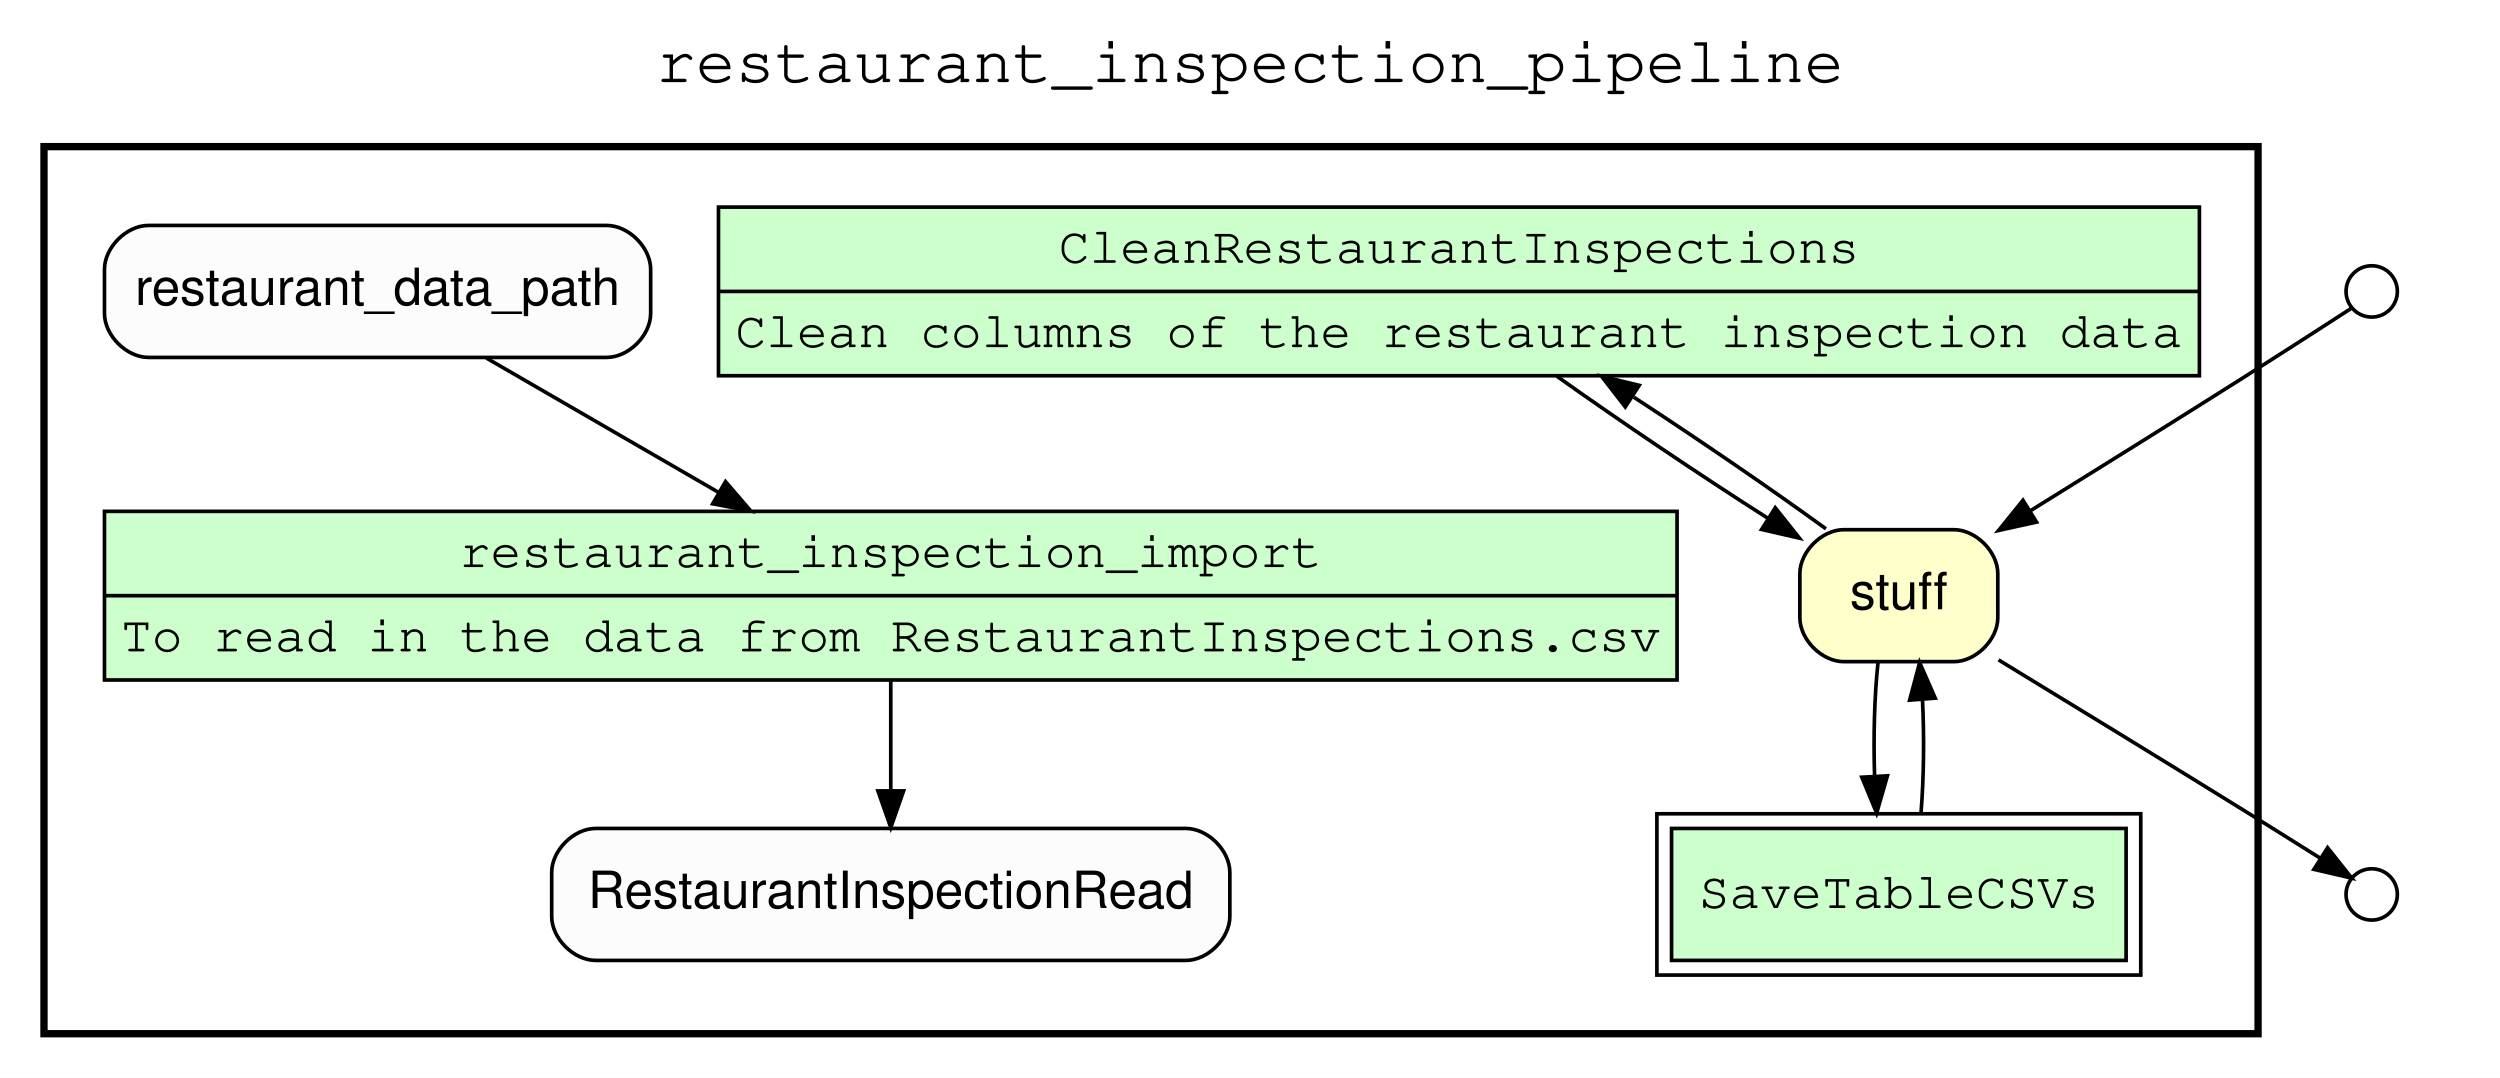
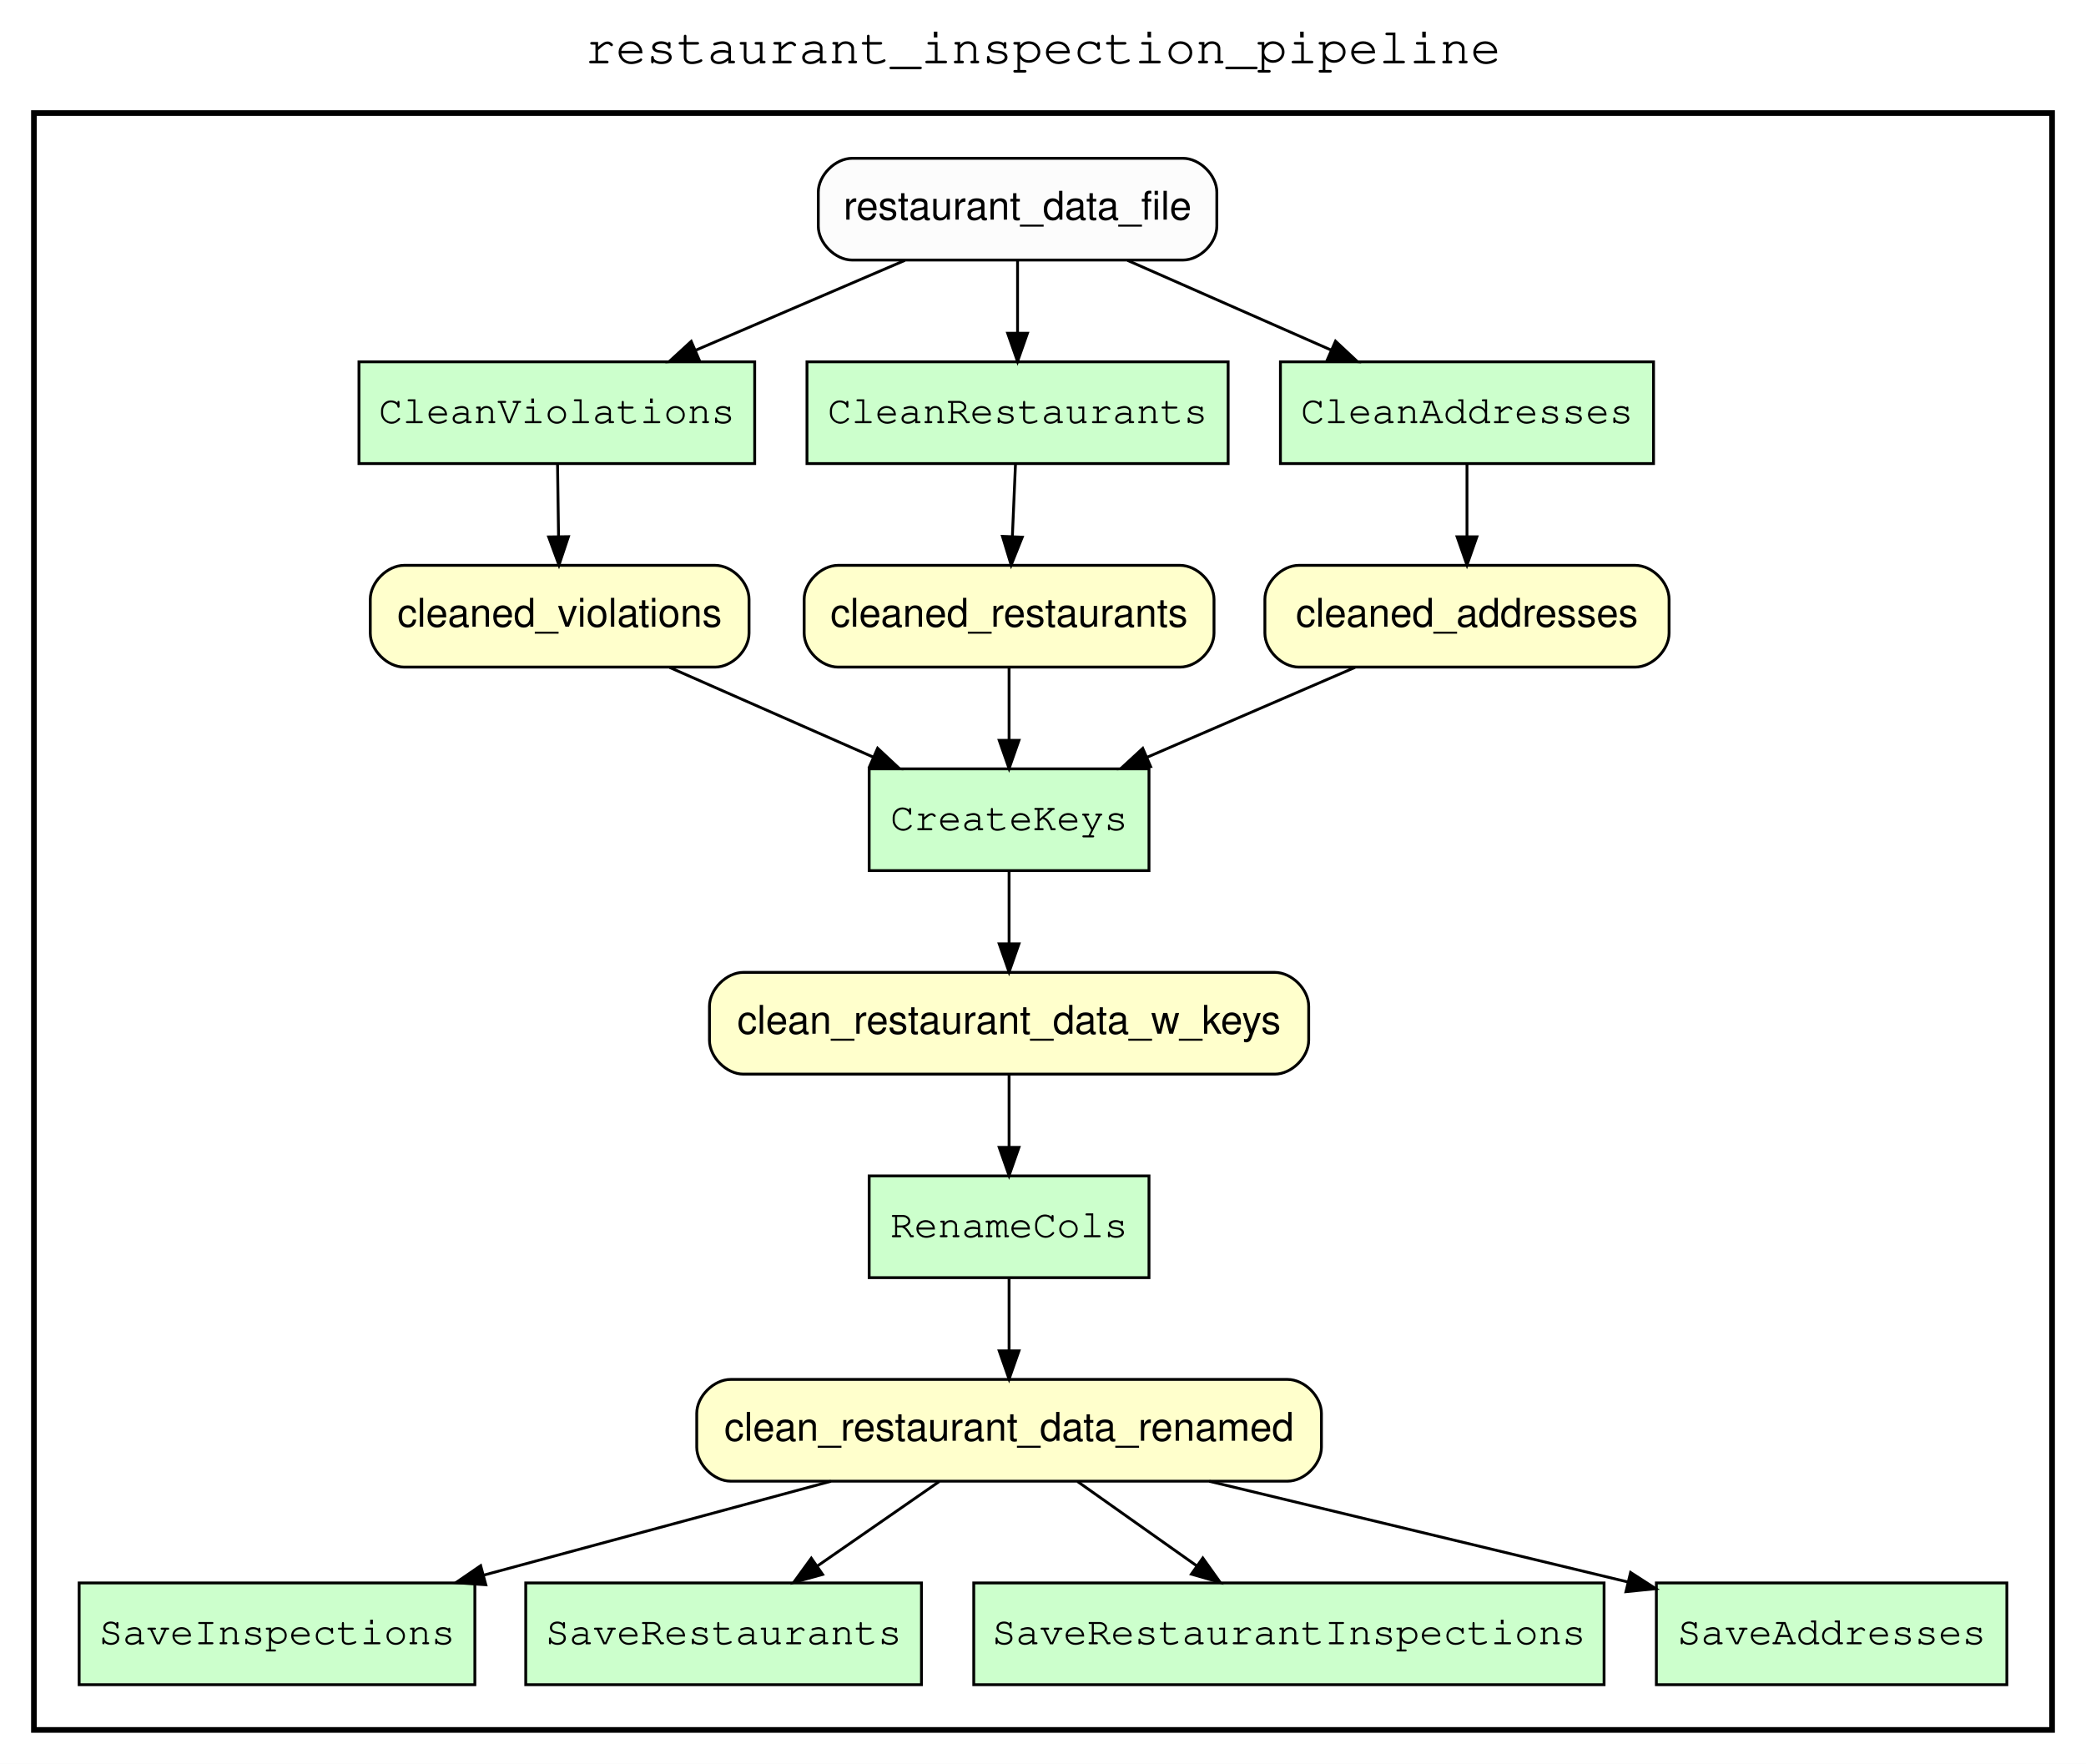
- <svg xmlns="http://www.w3.org/2000/svg" width="682pt" height="294pt" viewBox="0.00 0.00 682.00 294.00">
-   <g id="graph0" class="graph" transform="scale(1 1) rotate(0) translate(4 290)">
-     <polygon fill="white" stroke="transparent" points="-4,4 -4,-290 678,-290 678,4 -4,4" />
-     <text text-anchor="middle" x="337" y="-267.6" font-family="Courier,monospace" font-size="18.00">restaurant_inspection_pipeline</text>
+ <svg xmlns="http://www.w3.org/2000/svg" width="738pt" height="624pt" viewBox="0.00 0.00 738.00 624.00">
+   <g id="graph0" class="graph" transform="scale(1 1) rotate(0) translate(4 620)">
+     <polygon fill="white" stroke="transparent" points="-4,4 -4,-620 734,-620 734,4 -4,4" />
+     <text text-anchor="middle" x="365" y="-597.6" font-family="Courier,monospace" font-size="18.00">restaurant_inspection_pipeline</text>
    <g id="clust1" class="cluster">
-       <polygon fill="none" stroke="black" stroke-width="2" points="8,-8 8,-250 612,-250 612,-8 8,-8" />
+       <polygon fill="none" stroke="black" stroke-width="2" points="8,-8 8,-580 722,-580 722,-8 8,-8" />
    </g>
    <g id="clust2" class="cluster">
-       <polygon fill="none" stroke="white" stroke-width="2" points="16,-16 16,-242 604,-242 604,-16 16,-16" />
-     </g>
-     <g id="clust3" class="cluster">
-       <polygon fill="none" stroke="white" points="620,-187.5 620,-233.5 666,-233.5 666,-187.5 620,-187.5" />
-     </g>
-     <g id="clust4" class="cluster">
-       <polygon fill="none" stroke="white" points="628,-195.5 628,-225.5 658,-225.5 658,-195.5 628,-195.5" />
-     </g>
-     <g id="clust5" class="cluster">
-       <polygon fill="none" stroke="white" points="620,-23 620,-69 666,-69 666,-23 620,-23" />
-     </g>
-     <g id="clust6" class="cluster">
-       <polygon fill="none" stroke="white" points="628,-31 628,-61 658,-61 658,-31 628,-31" />
+       <polygon fill="none" stroke="white" stroke-width="2" points="16,-16 16,-572 714,-572 714,-16 16,-16" />
    </g>
    <g id="node1" class="node">
-       <polygon fill="#ccffcc" stroke="black" points="24.5,-104.5 24.5,-150.5 453.5,-150.5 453.5,-104.5 24.5,-104.5" />
-       <text text-anchor="middle" x="239" y="-135.3" font-family="Courier,monospace" font-size="14.00">restaurant_inspection_import</text>
-       <polyline fill="none" stroke="black" points="24.5,-127.5 453.5,-127.5 " />
-       <text text-anchor="middle" x="239" y="-112.3" font-family="Courier,monospace" font-size="14.00">To read in the data from RestaurantInspections.csv</text>
+       <polygon fill="#ccffcc" stroke="black" points="263,-492 123,-492 123,-456 263,-456 263,-492" />
+       <text text-anchor="middle" x="193" y="-470.3" font-family="Courier,monospace" font-size="14.00">CleanViolations</text>
+     </g>
+     <g id="node10" class="node">
+       <path fill="#ffffcc" stroke="black" d="M249,-420C249,-420 139,-420 139,-420 133,-420 127,-414 127,-408 127,-408 127,-396 127,-396 127,-390 133,-384 139,-384 139,-384 249,-384 249,-384 255,-384 261,-390 261,-396 261,-396 261,-408 261,-408 261,-414 255,-420 249,-420" />
+       <text text-anchor="middle" x="194" y="-398.3" font-family="Helvetica,sans-Serif" font-size="14.00">cleaned_violations</text>
+     </g>
+     <g id="edge1" class="edge">
+       <path fill="none" stroke="black" d="M193.25,-455.7C193.36,-447.98 193.49,-438.71 193.61,-430.11" />
+       <polygon fill="black" stroke="black" points="197.11,-430.15 193.76,-420.1 190.11,-430.05 197.11,-430.15" />
+     </g>
+     <g id="node2" class="node">
+       <polygon fill="#ccffcc" stroke="black" points="430.5,-492 281.5,-492 281.5,-456 430.5,-456 430.5,-492" />
+       <text text-anchor="middle" x="356" y="-470.3" font-family="Courier,monospace" font-size="14.00">CleanRestaurants</text>
+     </g>
+     <g id="node11" class="node">
+       <path fill="#ffffcc" stroke="black" d="M413.5,-420C413.5,-420 292.5,-420 292.5,-420 286.5,-420 280.5,-414 280.5,-408 280.5,-408 280.5,-396 280.5,-396 280.5,-390 286.5,-384 292.5,-384 292.5,-384 413.5,-384 413.5,-384 419.5,-384 425.5,-390 425.5,-396 425.5,-396 425.5,-408 425.5,-408 425.5,-414 419.5,-420 413.5,-420" />
+       <text text-anchor="middle" x="353" y="-398.3" font-family="Helvetica,sans-Serif" font-size="14.00">cleaned_restaurants</text>
+     </g>
+     <g id="edge3" class="edge">
+       <path fill="none" stroke="black" d="M355.26,-455.7C354.93,-447.98 354.53,-438.71 354.16,-430.11" />
+       <polygon fill="black" stroke="black" points="357.66,-429.95 353.73,-420.1 350.66,-430.25 357.66,-429.95" />
+     </g>
+     <g id="node3" class="node">
+       <polygon fill="#ccffcc" stroke="black" points="581,-492 449,-492 449,-456 581,-456 581,-492" />
+       <text text-anchor="middle" x="515" y="-470.3" font-family="Courier,monospace" font-size="14.00">CleanAddresses</text>
+     </g>
+     <g id="node12" class="node">
+       <path fill="#ffffcc" stroke="black" d="M574.5,-420C574.5,-420 455.5,-420 455.5,-420 449.5,-420 443.5,-414 443.5,-408 443.5,-408 443.5,-396 443.5,-396 443.5,-390 449.5,-384 455.5,-384 455.5,-384 574.5,-384 574.5,-384 580.5,-384 586.5,-390 586.5,-396 586.5,-396 586.5,-408 586.5,-408 586.5,-414 580.5,-420 574.5,-420" />
+       <text text-anchor="middle" x="515" y="-398.3" font-family="Helvetica,sans-Serif" font-size="14.00">cleaned_addresses</text>
+     </g>
+     <g id="edge5" class="edge">
+       <path fill="none" stroke="black" d="M515,-455.7C515,-447.98 515,-438.71 515,-430.11" />
+       <polygon fill="black" stroke="black" points="518.5,-430.1 515,-420.1 511.5,-430.1 518.5,-430.1" />
+     </g>
+     <g id="node4" class="node">
+       <polygon fill="#ccffcc" stroke="black" points="402.5,-348 303.5,-348 303.5,-312 402.5,-312 402.5,-348" />
+       <text text-anchor="middle" x="353" y="-326.3" font-family="Courier,monospace" font-size="14.00">CreateKeys</text>
+     </g>
+     <g id="node13" class="node">
+       <path fill="#ffffcc" stroke="black" d="M447,-276C447,-276 259,-276 259,-276 253,-276 247,-270 247,-264 247,-264 247,-252 247,-252 247,-246 253,-240 259,-240 259,-240 447,-240 447,-240 453,-240 459,-246 459,-252 459,-252 459,-264 459,-264 459,-270 453,-276 447,-276" />
+       <text text-anchor="middle" x="353" y="-254.3" font-family="Helvetica,sans-Serif" font-size="14.00">clean_restaurant_data_w_keys</text>
+     </g>
+     <g id="edge7" class="edge">
+       <path fill="none" stroke="black" d="M353,-311.7C353,-303.98 353,-294.71 353,-286.11" />
+       <polygon fill="black" stroke="black" points="356.5,-286.1 353,-276.1 349.5,-286.1 356.5,-286.1" />
    </g>
    <g id="node5" class="node">
-       <path fill="#fcfcfc" stroke="black" d="M319.5,-64C319.5,-64 158.5,-64 158.5,-64 152.5,-64 146.5,-58 146.5,-52 146.5,-52 146.5,-40 146.5,-40 146.5,-34 152.5,-28 158.5,-28 158.5,-28 319.5,-28 319.5,-28 325.5,-28 331.5,-34 331.5,-40 331.5,-40 331.5,-52 331.5,-52 331.5,-58 325.5,-64 319.5,-64" />
-       <text text-anchor="middle" x="239" y="-42.3" font-family="Helvetica,sans-Serif" font-size="14.00">RestaurantInspectionRead</text>
+       <polygon fill="#ccffcc" stroke="black" points="402.5,-204 303.5,-204 303.5,-168 402.5,-168 402.5,-204" />
+       <text text-anchor="middle" x="353" y="-182.3" font-family="Courier,monospace" font-size="14.00">RenameCols</text>
    </g>
-     <g id="edge1" class="edge">
-       <path fill="none" stroke="black" d="M239,-104.35C239,-95.04 239,-84.11 239,-74.31" />
-       <polygon fill="black" stroke="black" points="242.5,-74.24 239,-64.24 235.5,-74.24 242.5,-74.24" />
+     <g id="node14" class="node">
+       <path fill="#ffffcc" stroke="black" d="M451.5,-132C451.5,-132 254.5,-132 254.5,-132 248.5,-132 242.5,-126 242.5,-120 242.5,-120 242.5,-108 242.5,-108 242.5,-102 248.5,-96 254.5,-96 254.5,-96 451.5,-96 451.5,-96 457.5,-96 463.5,-102 463.5,-108 463.5,-108 463.5,-120 463.5,-120 463.5,-126 457.5,-132 451.5,-132" />
+       <text text-anchor="middle" x="353" y="-110.3" font-family="Helvetica,sans-Serif" font-size="14.00">clean_restaurant_data_renamed</text>
    </g>
-     <g id="node2" class="node">
-       <polygon fill="#ccffcc" stroke="black" points="192,-187.5 192,-233.5 596,-233.5 596,-187.5 192,-187.5" />
-       <text text-anchor="middle" x="394" y="-218.3" font-family="Courier,monospace" font-size="14.00">CleanRestaurantInspections</text>
-       <polyline fill="none" stroke="black" points="192,-210.5 596,-210.5 " />
-       <text text-anchor="middle" x="394" y="-195.3" font-family="Courier,monospace" font-size="14.00">Clean columns of the restaurant inspection data</text>
+     <g id="edge11" class="edge">
+       <path fill="none" stroke="black" d="M353,-167.7C353,-159.98 353,-150.71 353,-142.11" />
+       <polygon fill="black" stroke="black" points="356.5,-142.1 353,-132.1 349.5,-142.1 356.5,-142.1" />
    </g>
-     <g id="node4" class="node">
-       <path fill="#ffffcc" stroke="black" d="M529,-145.5C529,-145.5 499,-145.5 499,-145.5 493,-145.5 487,-139.5 487,-133.5 487,-133.5 487,-121.5 487,-121.5 487,-115.5 493,-109.5 499,-109.5 499,-109.5 529,-109.5 529,-109.5 535,-109.5 541,-115.5 541,-121.5 541,-121.5 541,-133.5 541,-133.5 541,-139.5 535,-145.5 529,-145.5" />
-       <text text-anchor="middle" x="514" y="-123.8" font-family="Helvetica,sans-Serif" font-size="14.00">stuff</text>
+     <g id="node6" class="node">
+       <polygon fill="#ccffcc" stroke="black" points="164,-60 24,-60 24,-24 164,-24 164,-60" />
+       <text text-anchor="middle" x="94" y="-38.3" font-family="Courier,monospace" font-size="14.00">SaveInspections</text>
    </g>
-     <g id="edge3" class="edge">
-       <path fill="none" stroke="black" d="M420.7,-187.37C437.74,-175.24 459.9,-160.31 478.41,-148.53" />
-       <polygon fill="black" stroke="black" points="480.29,-151.48 486.89,-143.19 476.56,-145.56 480.29,-151.48" />
+     <g id="node7" class="node">
+       <polygon fill="#ccffcc" stroke="black" points="322,-60 182,-60 182,-24 322,-24 322,-60" />
+       <text text-anchor="middle" x="252" y="-38.3" font-family="Courier,monospace" font-size="14.00">SaveRestaurants</text>
    </g>
-     <g id="node3" class="node">
-       <polygon fill="#ccffcc" stroke="black" points="576,-64 452,-64 452,-28 576,-28 576,-64" />
-       <polygon fill="none" stroke="black" points="580,-68 448,-68 448,-24 580,-24 580,-68" />
-       <text text-anchor="middle" x="514" y="-42.3" font-family="Courier,monospace" font-size="14.00">SaveTableCSVs</text>
+     <g id="node8" class="node">
+       <polygon fill="#ccffcc" stroke="black" points="563.5,-60 340.5,-60 340.5,-24 563.5,-24 563.5,-60" />
+       <text text-anchor="middle" x="452" y="-38.3" font-family="Courier,monospace" font-size="14.00">SaveRestaurantInspections</text>
    </g>
-     <g id="edge5" class="edge">
-       <path fill="none" stroke="black" d="M520.05,-68.18C520.82,-77.71 520.96,-89.08 520.45,-99.23" />
-       <polygon fill="black" stroke="black" points="516.95,-99.01 519.68,-109.25 523.93,-99.55 516.95,-99.01" />
+     <g id="node9" class="node">
+       <polygon fill="#ccffcc" stroke="black" points="706,-60 582,-60 582,-24 706,-24 706,-60" />
+       <text text-anchor="middle" x="644" y="-38.3" font-family="Courier,monospace" font-size="14.00">SaveAddresses</text>
+     </g>
+     <g id="edge8" class="edge">
+       <path fill="none" stroke="black" d="M232.9,-383.88C254.63,-374.31 281.9,-362.3 304.96,-352.15" />
+       <polygon fill="black" stroke="black" points="306.49,-355.3 314.23,-348.07 303.67,-348.89 306.49,-355.3" />
+     </g>
+     <g id="edge9" class="edge">
+       <path fill="none" stroke="black" d="M353,-383.7C353,-375.98 353,-366.71 353,-358.11" />
+       <polygon fill="black" stroke="black" points="356.5,-358.1 353,-348.1 349.5,-358.1 356.5,-358.1" />
+     </g>
+     <g id="edge10" class="edge">
+       <path fill="none" stroke="black" d="M475.37,-383.88C453.22,-374.31 425.44,-362.3 401.94,-352.15" />
+       <polygon fill="black" stroke="black" points="403.07,-348.82 392.5,-348.07 400.29,-355.25 403.07,-348.82" />
+     </g>
+     <g id="edge12" class="edge">
+       <path fill="none" stroke="black" d="M353,-239.7C353,-231.98 353,-222.71 353,-214.11" />
+       <polygon fill="black" stroke="black" points="356.5,-214.1 353,-204.1 349.5,-214.1 356.5,-214.1" />
+     </g>
+     <g id="edge13" class="edge">
+       <path fill="none" stroke="black" d="M289.97,-95.97C252.84,-85.93 205.7,-73.19 166.97,-62.72" />
+       <polygon fill="black" stroke="black" points="167.88,-59.34 157.31,-60.11 166.05,-66.1 167.88,-59.34" />
+     </g>
+     <g id="edge14" class="edge">
+       <path fill="none" stroke="black" d="M328.29,-95.88C315.33,-86.89 299.27,-75.76 285.23,-66.03" />
+       <polygon fill="black" stroke="black" points="287.02,-63.01 276.8,-60.19 283.03,-68.76 287.02,-63.01" />
+     </g>
+     <g id="edge15" class="edge">
+       <path fill="none" stroke="black" d="M377.22,-95.88C389.92,-86.89 405.66,-75.76 419.42,-66.03" />
+       <polygon fill="black" stroke="black" points="421.54,-68.82 427.69,-60.19 417.5,-63.11 421.54,-68.82" />
+     </g>
+     <g id="edge16" class="edge">
+       <path fill="none" stroke="black" d="M423.81,-95.97C468.8,-85.14 526.85,-71.18 572.05,-60.31" />
+       <polygon fill="black" stroke="black" points="572.88,-63.71 581.78,-57.97 571.24,-56.9 572.88,-63.71" />
+     </g>
+     <g id="node15" class="node">
+       <path fill="#fcfcfc" stroke="black" d="M414.5,-564C414.5,-564 297.5,-564 297.5,-564 291.5,-564 285.5,-558 285.5,-552 285.5,-552 285.5,-540 285.5,-540 285.5,-534 291.5,-528 297.5,-528 297.5,-528 414.5,-528 414.5,-528 420.5,-528 426.5,-534 426.5,-540 426.5,-540 426.5,-552 426.5,-552 426.5,-558 420.5,-564 414.5,-564" />
+       <text text-anchor="middle" x="356" y="-542.3" font-family="Helvetica,sans-Serif" font-size="14.00">restaurant_data_file</text>
+     </g>
+     <g id="edge2" class="edge">
+       <path fill="none" stroke="black" d="M316.13,-527.88C293.84,-518.31 265.88,-506.3 242.24,-496.15" />
+       <polygon fill="black" stroke="black" points="243.31,-492.8 232.74,-492.07 240.55,-499.23 243.31,-492.8" />
    </g>
    <g id="edge4" class="edge">
-       <path fill="none" stroke="black" d="M494.12,-145.73C479.78,-156.17 459.96,-169.73 441.69,-181.66" />
-       <polygon fill="black" stroke="black" points="439.37,-178.99 432.88,-187.37 443.18,-184.87 439.37,-178.99" />
+       <path fill="none" stroke="black" d="M356,-527.7C356,-519.98 356,-510.71 356,-502.11" />
+       <polygon fill="black" stroke="black" points="359.5,-502.1 356,-492.1 352.5,-502.1 359.5,-502.1" />
    </g>
    <g id="edge6" class="edge">
-       <path fill="none" stroke="black" d="M508.32,-109.25C507.35,-100.21 507.04,-88.85 507.39,-78.32" />
-       <polygon fill="black" stroke="black" points="510.89,-78.36 507.95,-68.18 503.9,-77.97 510.89,-78.36" />
-     </g>
-     <g id="node8" class="node">
-       <ellipse fill="#ffffff" stroke="black" cx="643" cy="-46" rx="7" ry="7" />
-     </g>
-     <g id="edge8" class="edge">
-       <path fill="none" stroke="black" d="M541.2,-109.98C560,-98.53 585.56,-82.91 608,-69 614.88,-64.73 622.5,-59.95 628.87,-55.94" />
-       <polygon fill="black" stroke="black" points="630.97,-58.75 637.56,-50.45 627.23,-52.83 630.97,-58.75" />
-     </g>
-     <g id="node6" class="node">
-       <path fill="#fcfcfc" stroke="black" d="M161.5,-228.5C161.5,-228.5 36.5,-228.5 36.5,-228.5 30.5,-228.5 24.5,-222.5 24.5,-216.5 24.5,-216.5 24.5,-204.5 24.5,-204.5 24.5,-198.5 30.5,-192.5 36.5,-192.5 36.5,-192.5 161.5,-192.5 161.5,-192.5 167.5,-192.5 173.5,-198.5 173.5,-204.5 173.5,-204.5 173.5,-216.5 173.5,-216.5 173.5,-222.5 167.5,-228.5 161.5,-228.5" />
-       <text text-anchor="middle" x="99" y="-206.8" font-family="Helvetica,sans-Serif" font-size="14.00">restaurant_data_path</text>
-     </g>
-     <g id="edge2" class="edge">
-       <path fill="none" stroke="black" d="M128.69,-192.32C147.09,-181.68 171.13,-167.77 192.07,-155.65" />
-       <polygon fill="black" stroke="black" points="193.92,-158.62 200.83,-150.59 190.42,-152.57 193.92,-158.62" />
-     </g>
-     <g id="node7" class="node">
-       <ellipse fill="#ffffff" stroke="black" cx="643" cy="-210.5" rx="7" ry="7" />
-     </g>
-     <g id="edge7" class="edge">
-       <path fill="none" stroke="black" d="M637.56,-205.97C630.69,-201.52 618.5,-193.64 608,-187 588.91,-174.92 567.54,-161.61 550,-150.73" />
-       <polygon fill="black" stroke="black" points="551.56,-147.58 541.21,-145.29 547.87,-153.53 551.56,-147.58" />
+       <path fill="none" stroke="black" d="M394.9,-527.88C416.63,-518.31 443.9,-506.3 466.96,-496.15" />
+       <polygon fill="black" stroke="black" points="468.49,-499.3 476.23,-492.07 465.67,-492.89 468.49,-499.3" />
    </g>
  </g>
</svg>
